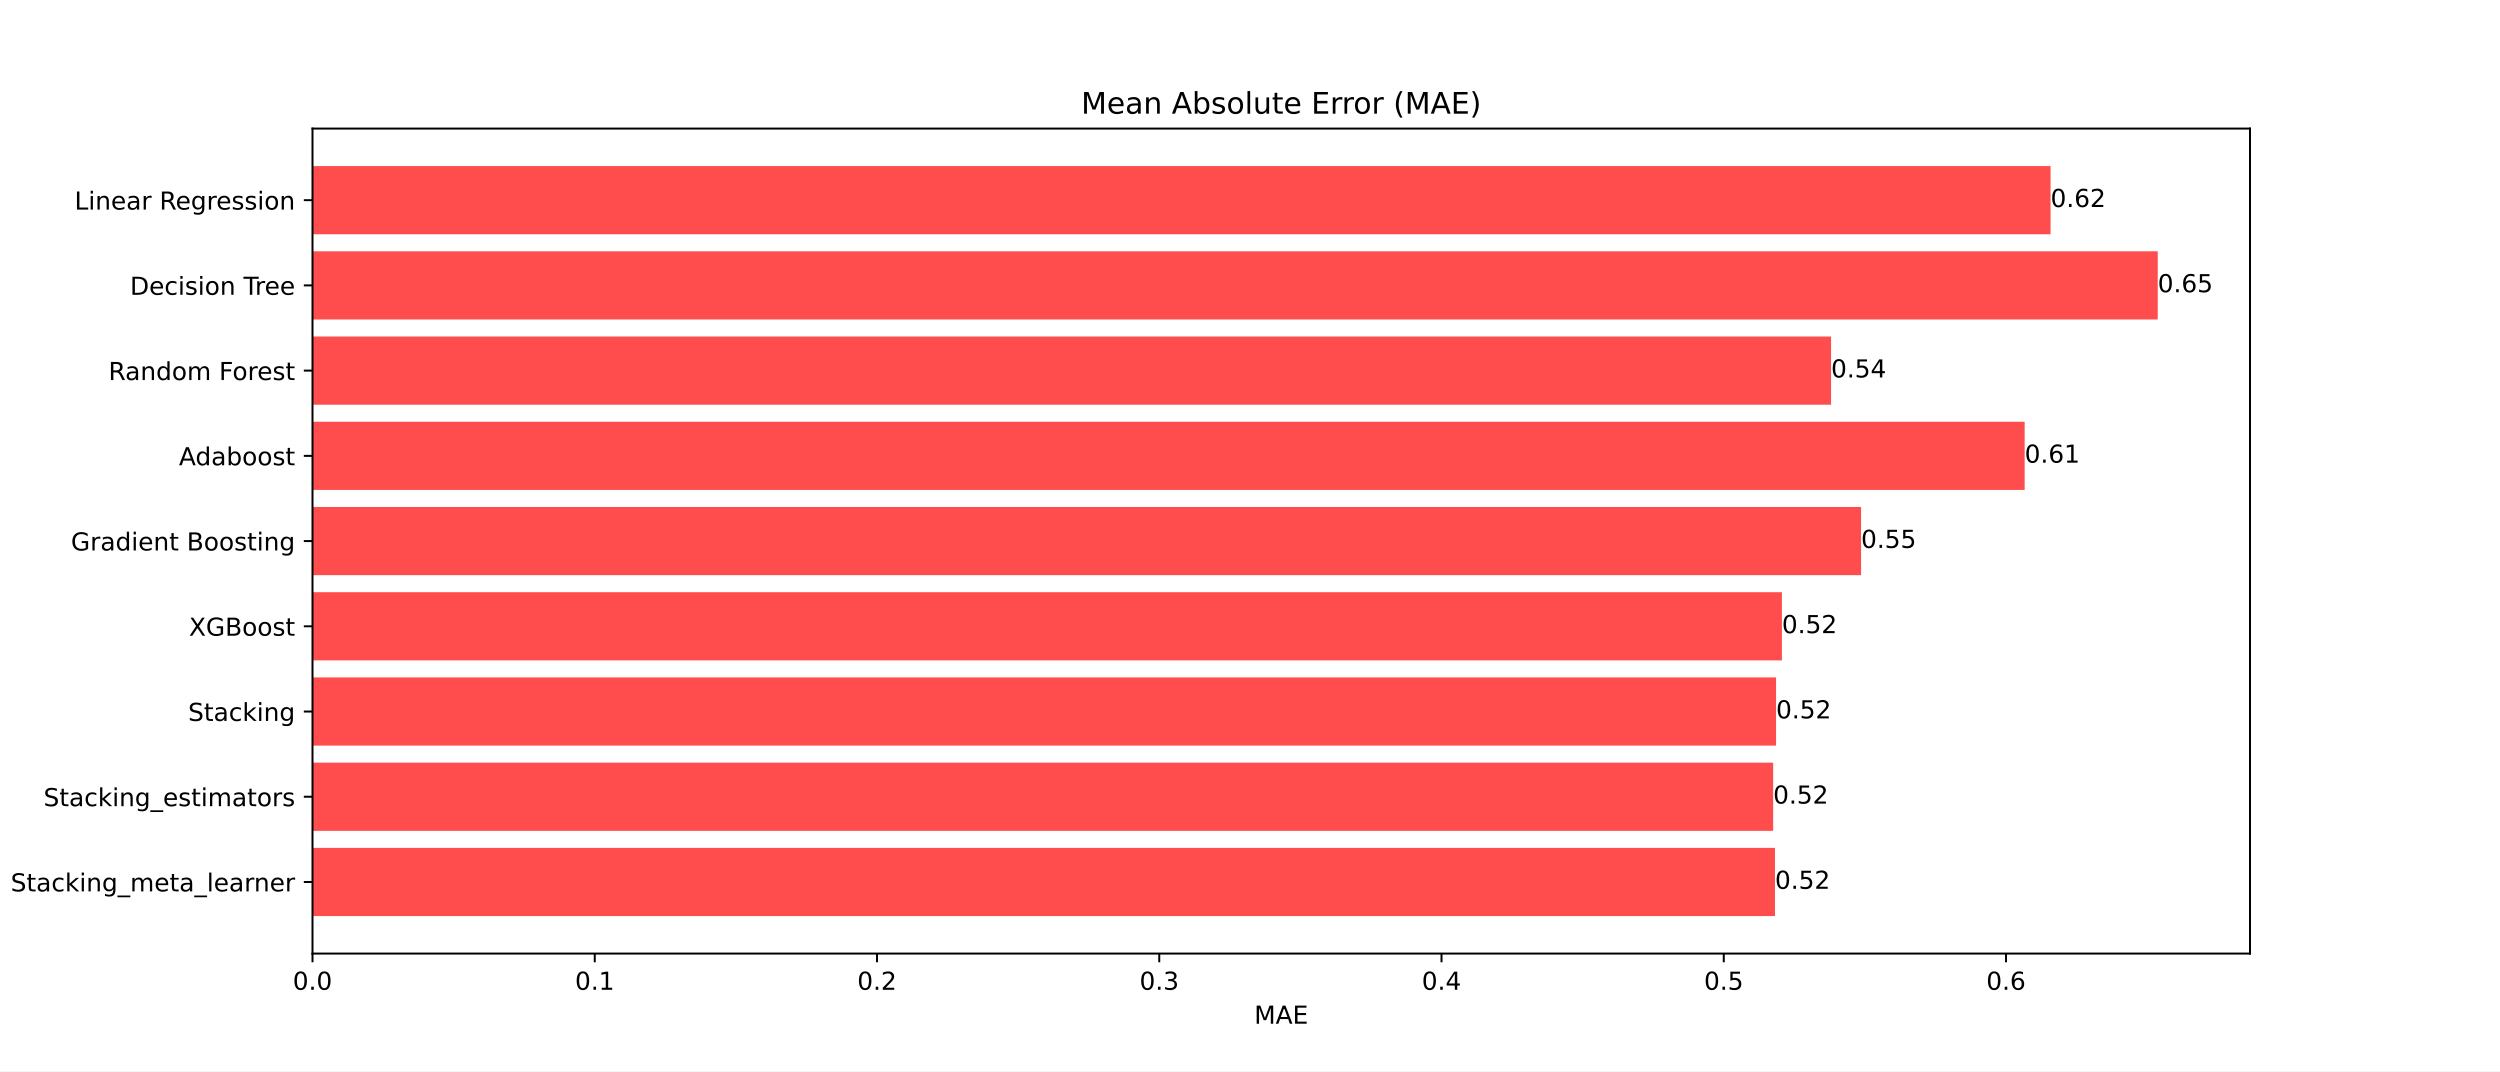
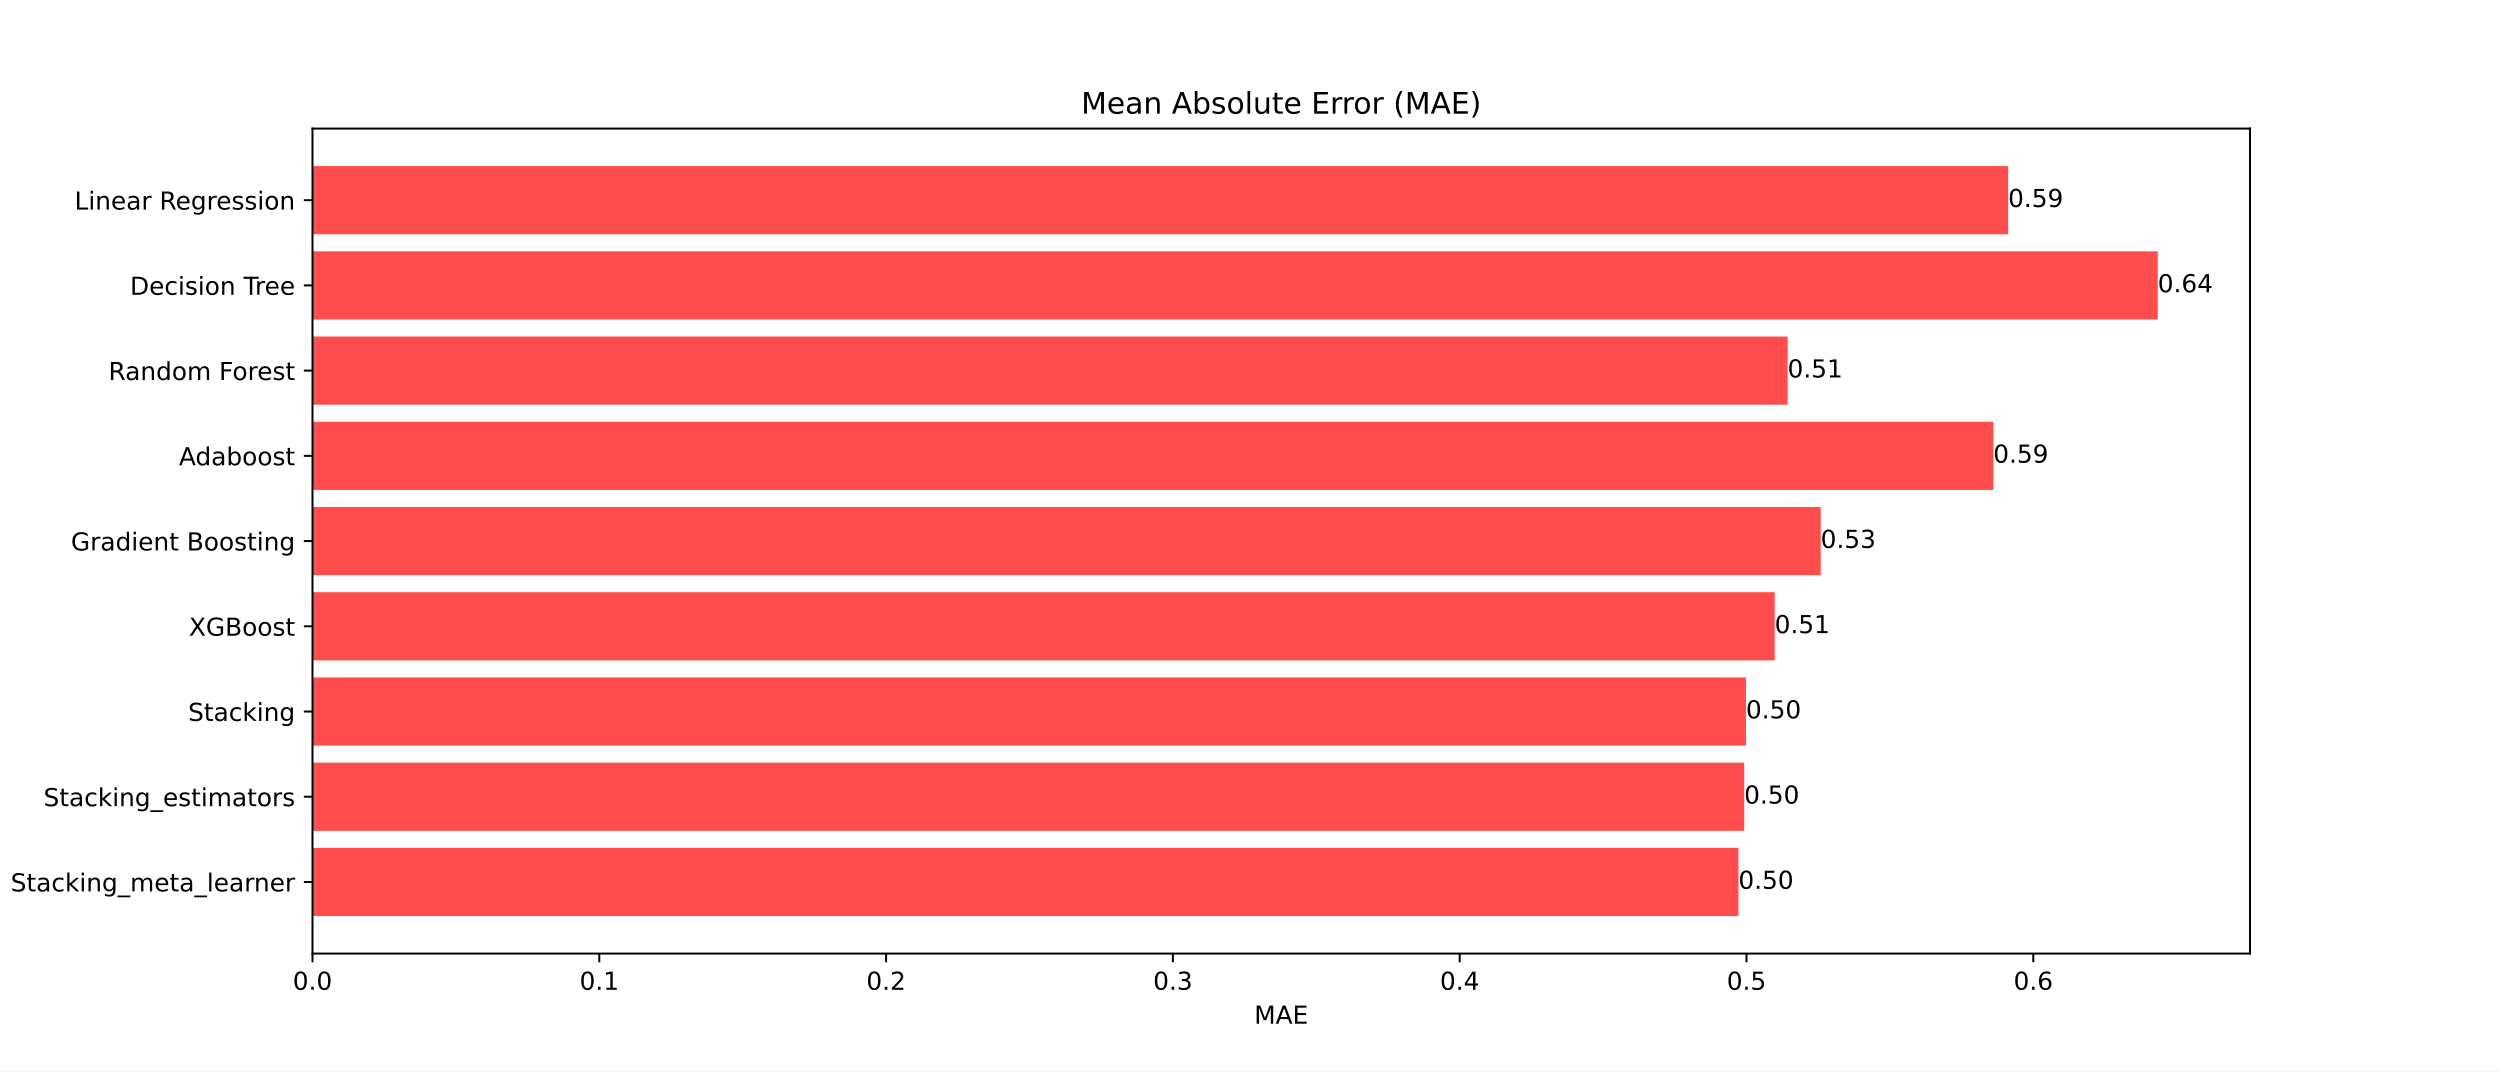
<svg xmlns="http://www.w3.org/2000/svg" xmlns:xlink="http://www.w3.org/1999/xlink" width="1008pt" height="432pt" viewBox="0 0 1008 432" version="1.1">
  <defs>
    <style type="text/css">*{stroke-linejoin: round; stroke-linecap: butt}</style>
  </defs>
  <g id="figure_1">
    <g id="patch_1">
      <path d="M 0 432  L 1008 432  L 1008 0  L 0 0  z " style="fill: #ffffff" />
    </g>
    <g id="axes_1">
      <g id="patch_2">
        <path d="M 126 384.48  L 907.2 384.48  L 907.2 51.84  L 126 51.84  z " style="fill: #ffffff" />
      </g>
      <g id="patch_3">
-         <path d="M 126 369.36  L 715.673 369.36  L 715.673 341.869  L 126 341.869  z " clip-path="url(#p62e2cef679)" style="fill: #ff0000; opacity: 0.7" />
+         <path d="M 126 369.36  L 700.923 369.36  L 700.923 341.869  L 126 341.869  z " clip-path="url(#pfe872d6155)" style="fill: #ff0000; opacity: 0.7" />
      </g>
      <g id="patch_4">
-         <path d="M 126 334.996  L 714.939 334.996  L 714.939 307.505  L 126 307.505  z " clip-path="url(#p62e2cef679)" style="fill: #ff0000; opacity: 0.7" />
+         <path d="M 126 334.996  L 703.238 334.996  L 703.238 307.505  L 126 307.505  z " clip-path="url(#pfe872d6155)" style="fill: #ff0000; opacity: 0.7" />
      </g>
      <g id="patch_5">
-         <path d="M 126 300.633  L 716.106 300.633  L 716.106 273.142  L 126 273.142  z " clip-path="url(#p62e2cef679)" style="fill: #ff0000; opacity: 0.7" />
+         <path d="M 126 300.633  L 703.962 300.633  L 703.962 273.142  L 126 273.142  z " clip-path="url(#pfe872d6155)" style="fill: #ff0000; opacity: 0.7" />
      </g>
      <g id="patch_6">
-         <path d="M 126 266.269  L 718.466 266.269  L 718.466 238.778  L 126 238.778  z " clip-path="url(#p62e2cef679)" style="fill: #ff0000; opacity: 0.7" />
+         <path d="M 126 266.269  L 715.544 266.269  L 715.544 238.778  L 126 238.778  z " clip-path="url(#pfe872d6155)" style="fill: #ff0000; opacity: 0.7" />
      </g>
      <g id="patch_7">
-         <path d="M 126 231.905  L 750.383 231.905  L 750.383 204.415  L 126 204.415  z " clip-path="url(#p62e2cef679)" style="fill: #ff0000; opacity: 0.7" />
+         <path d="M 126 231.905  L 734.083 231.905  L 734.083 204.415  L 126 204.415  z " clip-path="url(#pfe872d6155)" style="fill: #ff0000; opacity: 0.7" />
      </g>
      <g id="patch_8">
-         <path d="M 126 197.542  L 816.345 197.542  L 816.345 170.051  L 126 170.051  z " clip-path="url(#p62e2cef679)" style="fill: #ff0000; opacity: 0.7" />
+         <path d="M 126 197.542  L 803.675 197.542  L 803.675 170.051  L 126 170.051  z " clip-path="url(#pfe872d6155)" style="fill: #ff0000; opacity: 0.7" />
      </g>
      <g id="patch_9">
-         <path d="M 126 163.178  L 738.285 163.178  L 738.285 135.687  L 126 135.687  z " clip-path="url(#p62e2cef679)" style="fill: #ff0000; opacity: 0.7" />
+         <path d="M 126 163.178  L 720.739 163.178  L 720.739 135.687  L 126 135.687  z " clip-path="url(#pfe872d6155)" style="fill: #ff0000; opacity: 0.7" />
      </g>
      <g id="patch_10">
-         <path d="M 126 128.815  L 870 128.815  L 870 101.324  L 126 101.324  z " clip-path="url(#p62e2cef679)" style="fill: #ff0000; opacity: 0.7" />
+         <path d="M 126 128.815  L 870 128.815  L 870 101.324  L 126 101.324  z " clip-path="url(#pfe872d6155)" style="fill: #ff0000; opacity: 0.7" />
      </g>
      <g id="patch_11">
-         <path d="M 126 94.451  L 826.785 94.451  L 826.785 66.96  L 126 66.96  z " clip-path="url(#p62e2cef679)" style="fill: #ff0000; opacity: 0.7" />
+         <path d="M 126 94.451  L 809.662 94.451  L 809.662 66.96  L 126 66.96  z " clip-path="url(#pfe872d6155)" style="fill: #ff0000; opacity: 0.7" />
      </g>
      <g id="matplotlib.axis_1">
        <g id="xtick_1">
          <g id="line2d_1">
            <defs>
-               <path id="me55352d9a1" d="M 0 0  L 0 3.5  " style="stroke: #000000; stroke-width: 0.8" />
+               <path id="m6718da4aee" d="M 0 0  L 0 3.5  " style="stroke: #000000; stroke-width: 0.8" />
            </defs>
            <g>
-               <use xlink:href="#me55352d9a1" x="126" y="384.48" style="stroke: #000000; stroke-width: 0.8" />
+               <use xlink:href="#m6718da4aee" x="126" y="384.48" style="stroke: #000000; stroke-width: 0.8" />
            </g>
          </g>
          <g id="text_1">
            <g transform="translate(118.0484 399.0784)scale(0.1 -0.1)">
              <defs>
                <path id="DejaVuSans-30" d="M 2034 4250  Q 1547 4250 1301 3770  Q 1056 3291 1056 2328  Q 1056 1369 1301 889  Q 1547 409 2034 409  Q 2525 409 2770 889  Q 3016 1369 3016 2328  Q 3016 3291 2770 3770  Q 2525 4250 2034 4250  z M 2034 4750  Q 2819 4750 3233 4129  Q 3647 3509 3647 2328  Q 3647 1150 3233 529  Q 2819 -91 2034 -91  Q 1250 -91 836 529  Q 422 1150 422 2328  Q 422 3509 836 4129  Q 1250 4750 2034 4750  z " transform="scale(0.015625)" />
                <path id="DejaVuSans-2e" d="M 684 794  L 1344 794  L 1344 0  L 684 0  L 684 794  z " transform="scale(0.015625)" />
              </defs>
              <use xlink:href="#DejaVuSans-30" />
              <use xlink:href="#DejaVuSans-2e" x="63.623" />
              <use xlink:href="#DejaVuSans-30" x="95.41" />
            </g>
          </g>
        </g>
        <g id="xtick_2">
          <g id="line2d_2">
            <g>
-               <use xlink:href="#me55352d9a1" x="239.804" y="384.48" style="stroke: #000000; stroke-width: 0.8" />
+               <use xlink:href="#m6718da4aee" x="241.637" y="384.48" style="stroke: #000000; stroke-width: 0.8" />
            </g>
          </g>
          <g id="text_2">
-             <g transform="translate(231.8526 399.0784)scale(0.1 -0.1)">
+             <g transform="translate(233.6857 399.0784)scale(0.1 -0.1)">
              <defs>
                <path id="DejaVuSans-31" d="M 794 531  L 1825 531  L 1825 4091  L 703 3866  L 703 4441  L 1819 4666  L 2450 4666  L 2450 531  L 3481 531  L 3481 0  L 794 0  L 794 531  z " transform="scale(0.015625)" />
              </defs>
              <use xlink:href="#DejaVuSans-30" />
              <use xlink:href="#DejaVuSans-2e" x="63.623" />
              <use xlink:href="#DejaVuSans-31" x="95.41" />
            </g>
          </g>
        </g>
        <g id="xtick_3">
          <g id="line2d_3">
            <g>
-               <use xlink:href="#me55352d9a1" x="353.608" y="384.48" style="stroke: #000000; stroke-width: 0.8" />
+               <use xlink:href="#m6718da4aee" x="357.275" y="384.48" style="stroke: #000000; stroke-width: 0.8" />
            </g>
          </g>
          <g id="text_3">
-             <g transform="translate(345.6567 399.0784)scale(0.1 -0.1)">
+             <g transform="translate(349.3229 399.0784)scale(0.1 -0.1)">
              <defs>
                <path id="DejaVuSans-32" d="M 1228 531  L 3431 531  L 3431 0  L 469 0  L 469 531  Q 828 903 1448 1529  Q 2069 2156 2228 2338  Q 2531 2678 2651 2914  Q 2772 3150 2772 3378  Q 2772 3750 2511 3984  Q 2250 4219 1831 4219  Q 1534 4219 1204 4116  Q 875 4013 500 3803  L 500 4441  Q 881 4594 1212 4672  Q 1544 4750 1819 4750  Q 2544 4750 2975 4387  Q 3406 4025 3406 3419  Q 3406 3131 3298 2873  Q 3191 2616 2906 2266  Q 2828 2175 2409 1742  Q 1991 1309 1228 531  z " transform="scale(0.015625)" />
              </defs>
              <use xlink:href="#DejaVuSans-30" />
              <use xlink:href="#DejaVuSans-2e" x="63.623" />
              <use xlink:href="#DejaVuSans-32" x="95.41" />
            </g>
          </g>
        </g>
        <g id="xtick_4">
          <g id="line2d_4">
            <g>
-               <use xlink:href="#me55352d9a1" x="467.412" y="384.48" style="stroke: #000000; stroke-width: 0.8" />
+               <use xlink:href="#m6718da4aee" x="472.912" y="384.48" style="stroke: #000000; stroke-width: 0.8" />
            </g>
          </g>
          <g id="text_4">
-             <g transform="translate(459.4608 399.0784)scale(0.1 -0.1)">
+             <g transform="translate(464.9602 399.0784)scale(0.1 -0.1)">
              <defs>
                <path id="DejaVuSans-33" d="M 2597 2516  Q 3050 2419 3304 2112  Q 3559 1806 3559 1356  Q 3559 666 3084 287  Q 2609 -91 1734 -91  Q 1441 -91 1130 -33  Q 819 25 488 141  L 488 750  Q 750 597 1062 519  Q 1375 441 1716 441  Q 2309 441 2620 675  Q 2931 909 2931 1356  Q 2931 1769 2642 2001  Q 2353 2234 1838 2234  L 1294 2234  L 1294 2753  L 1863 2753  Q 2328 2753 2575 2939  Q 2822 3125 2822 3475  Q 2822 3834 2567 4026  Q 2313 4219 1838 4219  Q 1578 4219 1281 4162  Q 984 4106 628 3988  L 628 4550  Q 988 4650 1302 4700  Q 1616 4750 1894 4750  Q 2613 4750 3031 4423  Q 3450 4097 3450 3541  Q 3450 3153 3228 2886  Q 3006 2619 2597 2516  z " transform="scale(0.015625)" />
              </defs>
              <use xlink:href="#DejaVuSans-30" />
              <use xlink:href="#DejaVuSans-2e" x="63.623" />
              <use xlink:href="#DejaVuSans-33" x="95.41" />
            </g>
          </g>
        </g>
        <g id="xtick_5">
          <g id="line2d_5">
            <g>
-               <use xlink:href="#me55352d9a1" x="581.217" y="384.48" style="stroke: #000000; stroke-width: 0.8" />
+               <use xlink:href="#m6718da4aee" x="588.549" y="384.48" style="stroke: #000000; stroke-width: 0.8" />
            </g>
          </g>
          <g id="text_5">
-             <g transform="translate(573.265 399.0784)scale(0.1 -0.1)">
+             <g transform="translate(580.5974 399.0784)scale(0.1 -0.1)">
              <defs>
                <path id="DejaVuSans-34" d="M 2419 4116  L 825 1625  L 2419 1625  L 2419 4116  z M 2253 4666  L 3047 4666  L 3047 1625  L 3713 1625  L 3713 1100  L 3047 1100  L 3047 0  L 2419 0  L 2419 1100  L 313 1100  L 313 1709  L 2253 4666  z " transform="scale(0.015625)" />
              </defs>
              <use xlink:href="#DejaVuSans-30" />
              <use xlink:href="#DejaVuSans-2e" x="63.623" />
              <use xlink:href="#DejaVuSans-34" x="95.41" />
            </g>
          </g>
        </g>
        <g id="xtick_6">
          <g id="line2d_6">
            <g>
-               <use xlink:href="#me55352d9a1" x="695.021" y="384.48" style="stroke: #000000; stroke-width: 0.8" />
+               <use xlink:href="#m6718da4aee" x="704.186" y="384.48" style="stroke: #000000; stroke-width: 0.8" />
            </g>
          </g>
          <g id="text_6">
-             <g transform="translate(687.0691 399.0784)scale(0.1 -0.1)">
+             <g transform="translate(696.2347 399.0784)scale(0.1 -0.1)">
              <defs>
                <path id="DejaVuSans-35" d="M 691 4666  L 3169 4666  L 3169 4134  L 1269 4134  L 1269 2991  Q 1406 3038 1543 3061  Q 1681 3084 1819 3084  Q 2600 3084 3056 2656  Q 3513 2228 3513 1497  Q 3513 744 3044 326  Q 2575 -91 1722 -91  Q 1428 -91 1123 -41  Q 819 9 494 109  L 494 744  Q 775 591 1075 516  Q 1375 441 1709 441  Q 2250 441 2565 725  Q 2881 1009 2881 1497  Q 2881 1984 2565 2268  Q 2250 2553 1709 2553  Q 1456 2553 1204 2497  Q 953 2441 691 2322  L 691 4666  z " transform="scale(0.015625)" />
              </defs>
              <use xlink:href="#DejaVuSans-30" />
              <use xlink:href="#DejaVuSans-2e" x="63.623" />
              <use xlink:href="#DejaVuSans-35" x="95.41" />
            </g>
          </g>
        </g>
        <g id="xtick_7">
          <g id="line2d_7">
            <g>
-               <use xlink:href="#me55352d9a1" x="808.825" y="384.48" style="stroke: #000000; stroke-width: 0.8" />
+               <use xlink:href="#m6718da4aee" x="819.824" y="384.48" style="stroke: #000000; stroke-width: 0.8" />
            </g>
          </g>
          <g id="text_7">
-             <g transform="translate(800.8732 399.0784)scale(0.1 -0.1)">
+             <g transform="translate(811.872 399.0784)scale(0.1 -0.1)">
              <defs>
                <path id="DejaVuSans-36" d="M 2113 2584  Q 1688 2584 1439 2293  Q 1191 2003 1191 1497  Q 1191 994 1439 701  Q 1688 409 2113 409  Q 2538 409 2786 701  Q 3034 994 3034 1497  Q 3034 2003 2786 2293  Q 2538 2584 2113 2584  z M 3366 4563  L 3366 3988  Q 3128 4100 2886 4159  Q 2644 4219 2406 4219  Q 1781 4219 1451 3797  Q 1122 3375 1075 2522  Q 1259 2794 1537 2939  Q 1816 3084 2150 3084  Q 2853 3084 3261 2657  Q 3669 2231 3669 1497  Q 3669 778 3244 343  Q 2819 -91 2113 -91  Q 1303 -91 875 529  Q 447 1150 447 2328  Q 447 3434 972 4092  Q 1497 4750 2381 4750  Q 2619 4750 2861 4703  Q 3103 4656 3366 4563  z " transform="scale(0.015625)" />
              </defs>
              <use xlink:href="#DejaVuSans-30" />
              <use xlink:href="#DejaVuSans-2e" x="63.623" />
              <use xlink:href="#DejaVuSans-36" x="95.41" />
            </g>
          </g>
        </g>
        <g id="text_8">
          <g transform="translate(505.7063 412.7566)scale(0.1 -0.1)">
            <defs>
              <path id="DejaVuSans-4d" d="M 628 4666  L 1569 4666  L 2759 1491  L 3956 4666  L 4897 4666  L 4897 0  L 4281 0  L 4281 4097  L 3078 897  L 2444 897  L 1241 4097  L 1241 0  L 628 0  L 628 4666  z " transform="scale(0.015625)" />
              <path id="DejaVuSans-41" d="M 2188 4044  L 1331 1722  L 3047 1722  L 2188 4044  z M 1831 4666  L 2547 4666  L 4325 0  L 3669 0  L 3244 1197  L 1141 1197  L 716 0  L 50 0  L 1831 4666  z " transform="scale(0.015625)" />
              <path id="DejaVuSans-45" d="M 628 4666  L 3578 4666  L 3578 4134  L 1259 4134  L 1259 2753  L 3481 2753  L 3481 2222  L 1259 2222  L 1259 531  L 3634 531  L 3634 0  L 628 0  L 628 4666  z " transform="scale(0.015625)" />
            </defs>
            <use xlink:href="#DejaVuSans-4d" />
            <use xlink:href="#DejaVuSans-41" x="86.279" />
            <use xlink:href="#DejaVuSans-45" x="154.688" />
          </g>
        </g>
      </g>
      <g id="matplotlib.axis_2">
        <g id="ytick_1">
          <g id="line2d_8">
            <defs>
-               <path id="m51b708f016" d="M 0 0  L -3.5 0  " style="stroke: #000000; stroke-width: 0.8" />
+               <path id="m3e1d357973" d="M 0 0  L -3.5 0  " style="stroke: #000000; stroke-width: 0.8" />
            </defs>
            <g>
-               <use xlink:href="#m51b708f016" x="126" y="355.615" style="stroke: #000000; stroke-width: 0.8" />
+               <use xlink:href="#m3e1d357973" x="126" y="355.615" style="stroke: #000000; stroke-width: 0.8" />
            </g>
          </g>
          <g id="text_9">
            <g transform="translate(4.310937 359.4138)scale(0.1 -0.1)">
              <defs>
                <path id="DejaVuSans-53" d="M 3425 4513  L 3425 3897  Q 3066 4069 2747 4153  Q 2428 4238 2131 4238  Q 1616 4238 1336 4038  Q 1056 3838 1056 3469  Q 1056 3159 1242 3001  Q 1428 2844 1947 2747  L 2328 2669  Q 3034 2534 3370 2195  Q 3706 1856 3706 1288  Q 3706 609 3251 259  Q 2797 -91 1919 -91  Q 1588 -91 1214 -16  Q 841 59 441 206  L 441 856  Q 825 641 1194 531  Q 1563 422 1919 422  Q 2459 422 2753 634  Q 3047 847 3047 1241  Q 3047 1584 2836 1778  Q 2625 1972 2144 2069  L 1759 2144  Q 1053 2284 737 2584  Q 422 2884 422 3419  Q 422 4038 858 4394  Q 1294 4750 2059 4750  Q 2388 4750 2728 4690  Q 3069 4631 3425 4513  z " transform="scale(0.015625)" />
                <path id="DejaVuSans-74" d="M 1172 4494  L 1172 3500  L 2356 3500  L 2356 3053  L 1172 3053  L 1172 1153  Q 1172 725 1289 603  Q 1406 481 1766 481  L 2356 481  L 2356 0  L 1766 0  Q 1100 0 847 248  Q 594 497 594 1153  L 594 3053  L 172 3053  L 172 3500  L 594 3500  L 594 4494  L 1172 4494  z " transform="scale(0.015625)" />
                <path id="DejaVuSans-61" d="M 2194 1759  Q 1497 1759 1228 1600  Q 959 1441 959 1056  Q 959 750 1161 570  Q 1363 391 1709 391  Q 2188 391 2477 730  Q 2766 1069 2766 1631  L 2766 1759  L 2194 1759  z M 3341 1997  L 3341 0  L 2766 0  L 2766 531  Q 2569 213 2275 61  Q 1981 -91 1556 -91  Q 1019 -91 701 211  Q 384 513 384 1019  Q 384 1609 779 1909  Q 1175 2209 1959 2209  L 2766 2209  L 2766 2266  Q 2766 2663 2505 2880  Q 2244 3097 1772 3097  Q 1472 3097 1187 3025  Q 903 2953 641 2809  L 641 3341  Q 956 3463 1253 3523  Q 1550 3584 1831 3584  Q 2591 3584 2966 3190  Q 3341 2797 3341 1997  z " transform="scale(0.015625)" />
                <path id="DejaVuSans-63" d="M 3122 3366  L 3122 2828  Q 2878 2963 2633 3030  Q 2388 3097 2138 3097  Q 1578 3097 1268 2742  Q 959 2388 959 1747  Q 959 1106 1268 751  Q 1578 397 2138 397  Q 2388 397 2633 464  Q 2878 531 3122 666  L 3122 134  Q 2881 22 2623 -34  Q 2366 -91 2075 -91  Q 1284 -91 818 406  Q 353 903 353 1747  Q 353 2603 823 3093  Q 1294 3584 2113 3584  Q 2378 3584 2631 3529  Q 2884 3475 3122 3366  z " transform="scale(0.015625)" />
                <path id="DejaVuSans-6b" d="M 581 4863  L 1159 4863  L 1159 1991  L 2875 3500  L 3609 3500  L 1753 1863  L 3688 0  L 2938 0  L 1159 1709  L 1159 0  L 581 0  L 581 4863  z " transform="scale(0.015625)" />
                <path id="DejaVuSans-69" d="M 603 3500  L 1178 3500  L 1178 0  L 603 0  L 603 3500  z M 603 4863  L 1178 4863  L 1178 4134  L 603 4134  L 603 4863  z " transform="scale(0.015625)" />
                <path id="DejaVuSans-6e" d="M 3513 2113  L 3513 0  L 2938 0  L 2938 2094  Q 2938 2591 2744 2837  Q 2550 3084 2163 3084  Q 1697 3084 1428 2787  Q 1159 2491 1159 1978  L 1159 0  L 581 0  L 581 3500  L 1159 3500  L 1159 2956  Q 1366 3272 1645 3428  Q 1925 3584 2291 3584  Q 2894 3584 3203 3211  Q 3513 2838 3513 2113  z " transform="scale(0.015625)" />
                <path id="DejaVuSans-67" d="M 2906 1791  Q 2906 2416 2648 2759  Q 2391 3103 1925 3103  Q 1463 3103 1205 2759  Q 947 2416 947 1791  Q 947 1169 1205 825  Q 1463 481 1925 481  Q 2391 481 2648 825  Q 2906 1169 2906 1791  z M 3481 434  Q 3481 -459 3084 -895  Q 2688 -1331 1869 -1331  Q 1566 -1331 1297 -1286  Q 1028 -1241 775 -1147  L 775 -588  Q 1028 -725 1275 -790  Q 1522 -856 1778 -856  Q 2344 -856 2625 -561  Q 2906 -266 2906 331  L 2906 616  Q 2728 306 2450 153  Q 2172 0 1784 0  Q 1141 0 747 490  Q 353 981 353 1791  Q 353 2603 747 3093  Q 1141 3584 1784 3584  Q 2172 3584 2450 3431  Q 2728 3278 2906 2969  L 2906 3500  L 3481 3500  L 3481 434  z " transform="scale(0.015625)" />
                <path id="DejaVuSans-5f" d="M 3263 -1063  L 3263 -1509  L -63 -1509  L -63 -1063  L 3263 -1063  z " transform="scale(0.015625)" />
                <path id="DejaVuSans-6d" d="M 3328 2828  Q 3544 3216 3844 3400  Q 4144 3584 4550 3584  Q 5097 3584 5394 3201  Q 5691 2819 5691 2113  L 5691 0  L 5113 0  L 5113 2094  Q 5113 2597 4934 2840  Q 4756 3084 4391 3084  Q 3944 3084 3684 2787  Q 3425 2491 3425 1978  L 3425 0  L 2847 0  L 2847 2094  Q 2847 2600 2669 2842  Q 2491 3084 2119 3084  Q 1678 3084 1418 2786  Q 1159 2488 1159 1978  L 1159 0  L 581 0  L 581 3500  L 1159 3500  L 1159 2956  Q 1356 3278 1631 3431  Q 1906 3584 2284 3584  Q 2666 3584 2933 3390  Q 3200 3197 3328 2828  z " transform="scale(0.015625)" />
                <path id="DejaVuSans-65" d="M 3597 1894  L 3597 1613  L 953 1613  Q 991 1019 1311 708  Q 1631 397 2203 397  Q 2534 397 2845 478  Q 3156 559 3463 722  L 3463 178  Q 3153 47 2828 -22  Q 2503 -91 2169 -91  Q 1331 -91 842 396  Q 353 884 353 1716  Q 353 2575 817 3079  Q 1281 3584 2069 3584  Q 2775 3584 3186 3129  Q 3597 2675 3597 1894  z M 3022 2063  Q 3016 2534 2758 2815  Q 2500 3097 2075 3097  Q 1594 3097 1305 2825  Q 1016 2553 972 2059  L 3022 2063  z " transform="scale(0.015625)" />
                <path id="DejaVuSans-6c" d="M 603 4863  L 1178 4863  L 1178 0  L 603 0  L 603 4863  z " transform="scale(0.015625)" />
                <path id="DejaVuSans-72" d="M 2631 2963  Q 2534 3019 2420 3045  Q 2306 3072 2169 3072  Q 1681 3072 1420 2755  Q 1159 2438 1159 1844  L 1159 0  L 581 0  L 581 3500  L 1159 3500  L 1159 2956  Q 1341 3275 1631 3429  Q 1922 3584 2338 3584  Q 2397 3584 2469 3576  Q 2541 3569 2628 3553  L 2631 2963  z " transform="scale(0.015625)" />
              </defs>
              <use xlink:href="#DejaVuSans-53" />
              <use xlink:href="#DejaVuSans-74" x="63.477" />
              <use xlink:href="#DejaVuSans-61" x="102.686" />
              <use xlink:href="#DejaVuSans-63" x="163.965" />
              <use xlink:href="#DejaVuSans-6b" x="218.945" />
              <use xlink:href="#DejaVuSans-69" x="276.855" />
              <use xlink:href="#DejaVuSans-6e" x="304.639" />
              <use xlink:href="#DejaVuSans-67" x="368.018" />
              <use xlink:href="#DejaVuSans-5f" x="431.494" />
              <use xlink:href="#DejaVuSans-6d" x="481.494" />
              <use xlink:href="#DejaVuSans-65" x="578.906" />
              <use xlink:href="#DejaVuSans-74" x="640.43" />
              <use xlink:href="#DejaVuSans-61" x="679.639" />
              <use xlink:href="#DejaVuSans-5f" x="740.918" />
              <use xlink:href="#DejaVuSans-6c" x="790.918" />
              <use xlink:href="#DejaVuSans-65" x="818.701" />
              <use xlink:href="#DejaVuSans-61" x="880.225" />
              <use xlink:href="#DejaVuSans-72" x="941.504" />
              <use xlink:href="#DejaVuSans-6e" x="980.867" />
              <use xlink:href="#DejaVuSans-65" x="1044.246" />
              <use xlink:href="#DejaVuSans-72" x="1105.77" />
            </g>
          </g>
        </g>
        <g id="ytick_2">
          <g id="line2d_9">
            <g>
-               <use xlink:href="#m51b708f016" x="126" y="321.251" style="stroke: #000000; stroke-width: 0.8" />
+               <use xlink:href="#m3e1d357973" x="126" y="321.251" style="stroke: #000000; stroke-width: 0.8" />
            </g>
          </g>
          <g id="text_10">
            <g transform="translate(17.56094 325.0501)scale(0.1 -0.1)">
              <defs>
                <path id="DejaVuSans-73" d="M 2834 3397  L 2834 2853  Q 2591 2978 2328 3040  Q 2066 3103 1784 3103  Q 1356 3103 1142 2972  Q 928 2841 928 2578  Q 928 2378 1081 2264  Q 1234 2150 1697 2047  L 1894 2003  Q 2506 1872 2764 1633  Q 3022 1394 3022 966  Q 3022 478 2636 193  Q 2250 -91 1575 -91  Q 1294 -91 989 -36  Q 684 19 347 128  L 347 722  Q 666 556 975 473  Q 1284 391 1588 391  Q 1994 391 2212 530  Q 2431 669 2431 922  Q 2431 1156 2273 1281  Q 2116 1406 1581 1522  L 1381 1569  Q 847 1681 609 1914  Q 372 2147 372 2553  Q 372 3047 722 3315  Q 1072 3584 1716 3584  Q 2034 3584 2315 3537  Q 2597 3491 2834 3397  z " transform="scale(0.015625)" />
                <path id="DejaVuSans-6f" d="M 1959 3097  Q 1497 3097 1228 2736  Q 959 2375 959 1747  Q 959 1119 1226 758  Q 1494 397 1959 397  Q 2419 397 2687 759  Q 2956 1122 2956 1747  Q 2956 2369 2687 2733  Q 2419 3097 1959 3097  z M 1959 3584  Q 2709 3584 3137 3096  Q 3566 2609 3566 1747  Q 3566 888 3137 398  Q 2709 -91 1959 -91  Q 1206 -91 779 398  Q 353 888 353 1747  Q 353 2609 779 3096  Q 1206 3584 1959 3584  z " transform="scale(0.015625)" />
              </defs>
              <use xlink:href="#DejaVuSans-53" />
              <use xlink:href="#DejaVuSans-74" x="63.477" />
              <use xlink:href="#DejaVuSans-61" x="102.686" />
              <use xlink:href="#DejaVuSans-63" x="163.965" />
              <use xlink:href="#DejaVuSans-6b" x="218.945" />
              <use xlink:href="#DejaVuSans-69" x="276.855" />
              <use xlink:href="#DejaVuSans-6e" x="304.639" />
              <use xlink:href="#DejaVuSans-67" x="368.018" />
              <use xlink:href="#DejaVuSans-5f" x="431.494" />
              <use xlink:href="#DejaVuSans-65" x="481.494" />
              <use xlink:href="#DejaVuSans-73" x="543.018" />
              <use xlink:href="#DejaVuSans-74" x="595.117" />
              <use xlink:href="#DejaVuSans-69" x="634.326" />
              <use xlink:href="#DejaVuSans-6d" x="662.109" />
              <use xlink:href="#DejaVuSans-61" x="759.521" />
              <use xlink:href="#DejaVuSans-74" x="820.801" />
              <use xlink:href="#DejaVuSans-6f" x="860.01" />
              <use xlink:href="#DejaVuSans-72" x="921.191" />
              <use xlink:href="#DejaVuSans-73" x="962.305" />
            </g>
          </g>
        </g>
        <g id="ytick_3">
          <g id="line2d_10">
            <g>
-               <use xlink:href="#m51b708f016" x="126" y="286.887" style="stroke: #000000; stroke-width: 0.8" />
+               <use xlink:href="#m3e1d357973" x="126" y="286.887" style="stroke: #000000; stroke-width: 0.8" />
            </g>
          </g>
          <g id="text_11">
            <g transform="translate(75.85 290.6865)scale(0.1 -0.1)">
              <use xlink:href="#DejaVuSans-53" />
              <use xlink:href="#DejaVuSans-74" x="63.477" />
              <use xlink:href="#DejaVuSans-61" x="102.686" />
              <use xlink:href="#DejaVuSans-63" x="163.965" />
              <use xlink:href="#DejaVuSans-6b" x="218.945" />
              <use xlink:href="#DejaVuSans-69" x="276.855" />
              <use xlink:href="#DejaVuSans-6e" x="304.639" />
              <use xlink:href="#DejaVuSans-67" x="368.018" />
            </g>
          </g>
        </g>
        <g id="ytick_4">
          <g id="line2d_11">
            <g>
-               <use xlink:href="#m51b708f016" x="126" y="252.524" style="stroke: #000000; stroke-width: 0.8" />
+               <use xlink:href="#m3e1d357973" x="126" y="252.524" style="stroke: #000000; stroke-width: 0.8" />
            </g>
          </g>
          <g id="text_12">
            <g transform="translate(76.17344 256.3229)scale(0.1 -0.1)">
              <defs>
                <path id="DejaVuSans-58" d="M 403 4666  L 1081 4666  L 2241 2931  L 3406 4666  L 4084 4666  L 2584 2425  L 4184 0  L 3506 0  L 2194 1984  L 872 0  L 191 0  L 1856 2491  L 403 4666  z " transform="scale(0.015625)" />
                <path id="DejaVuSans-47" d="M 3809 666  L 3809 1919  L 2778 1919  L 2778 2438  L 4434 2438  L 4434 434  Q 4069 175 3628 42  Q 3188 -91 2688 -91  Q 1594 -91 976 548  Q 359 1188 359 2328  Q 359 3472 976 4111  Q 1594 4750 2688 4750  Q 3144 4750 3555 4637  Q 3966 4525 4313 4306  L 4313 3634  Q 3963 3931 3569 4081  Q 3175 4231 2741 4231  Q 1884 4231 1454 3753  Q 1025 3275 1025 2328  Q 1025 1384 1454 906  Q 1884 428 2741 428  Q 3075 428 3337 486  Q 3600 544 3809 666  z " transform="scale(0.015625)" />
                <path id="DejaVuSans-42" d="M 1259 2228  L 1259 519  L 2272 519  Q 2781 519 3026 730  Q 3272 941 3272 1375  Q 3272 1813 3026 2020  Q 2781 2228 2272 2228  L 1259 2228  z M 1259 4147  L 1259 2741  L 2194 2741  Q 2656 2741 2882 2914  Q 3109 3088 3109 3444  Q 3109 3797 2882 3972  Q 2656 4147 2194 4147  L 1259 4147  z M 628 4666  L 2241 4666  Q 2963 4666 3353 4366  Q 3744 4066 3744 3513  Q 3744 3084 3544 2831  Q 3344 2578 2956 2516  Q 3422 2416 3680 2098  Q 3938 1781 3938 1306  Q 3938 681 3513 340  Q 3088 0 2303 0  L 628 0  L 628 4666  z " transform="scale(0.015625)" />
              </defs>
              <use xlink:href="#DejaVuSans-58" />
              <use xlink:href="#DejaVuSans-47" x="68.506" />
              <use xlink:href="#DejaVuSans-42" x="145.996" />
              <use xlink:href="#DejaVuSans-6f" x="214.6" />
              <use xlink:href="#DejaVuSans-6f" x="275.781" />
              <use xlink:href="#DejaVuSans-73" x="336.963" />
              <use xlink:href="#DejaVuSans-74" x="389.062" />
            </g>
          </g>
        </g>
        <g id="ytick_5">
          <g id="line2d_12">
            <g>
-               <use xlink:href="#m51b708f016" x="126" y="218.16" style="stroke: #000000; stroke-width: 0.8" />
+               <use xlink:href="#m3e1d357973" x="126" y="218.16" style="stroke: #000000; stroke-width: 0.8" />
            </g>
          </g>
          <g id="text_13">
            <g transform="translate(28.60469 221.9592)scale(0.1 -0.1)">
              <defs>
                <path id="DejaVuSans-64" d="M 2906 2969  L 2906 4863  L 3481 4863  L 3481 0  L 2906 0  L 2906 525  Q 2725 213 2448 61  Q 2172 -91 1784 -91  Q 1150 -91 751 415  Q 353 922 353 1747  Q 353 2572 751 3078  Q 1150 3584 1784 3584  Q 2172 3584 2448 3432  Q 2725 3281 2906 2969  z M 947 1747  Q 947 1113 1208 752  Q 1469 391 1925 391  Q 2381 391 2643 752  Q 2906 1113 2906 1747  Q 2906 2381 2643 2742  Q 2381 3103 1925 3103  Q 1469 3103 1208 2742  Q 947 2381 947 1747  z " transform="scale(0.015625)" />
                <path id="DejaVuSans-20" transform="scale(0.015625)" />
              </defs>
              <use xlink:href="#DejaVuSans-47" />
              <use xlink:href="#DejaVuSans-72" x="77.49" />
              <use xlink:href="#DejaVuSans-61" x="118.604" />
              <use xlink:href="#DejaVuSans-64" x="179.883" />
              <use xlink:href="#DejaVuSans-69" x="243.359" />
              <use xlink:href="#DejaVuSans-65" x="271.143" />
              <use xlink:href="#DejaVuSans-6e" x="332.666" />
              <use xlink:href="#DejaVuSans-74" x="396.045" />
              <use xlink:href="#DejaVuSans-20" x="435.254" />
              <use xlink:href="#DejaVuSans-42" x="467.041" />
              <use xlink:href="#DejaVuSans-6f" x="535.645" />
              <use xlink:href="#DejaVuSans-6f" x="596.826" />
              <use xlink:href="#DejaVuSans-73" x="658.008" />
              <use xlink:href="#DejaVuSans-74" x="710.107" />
              <use xlink:href="#DejaVuSans-69" x="749.316" />
              <use xlink:href="#DejaVuSans-6e" x="777.1" />
              <use xlink:href="#DejaVuSans-67" x="840.479" />
            </g>
          </g>
        </g>
        <g id="ytick_6">
          <g id="line2d_13">
            <g>
-               <use xlink:href="#m51b708f016" x="126" y="183.796" style="stroke: #000000; stroke-width: 0.8" />
+               <use xlink:href="#m3e1d357973" x="126" y="183.796" style="stroke: #000000; stroke-width: 0.8" />
            </g>
          </g>
          <g id="text_14">
            <g transform="translate(72.14219 187.5956)scale(0.1 -0.1)">
              <defs>
                <path id="DejaVuSans-62" d="M 3116 1747  Q 3116 2381 2855 2742  Q 2594 3103 2138 3103  Q 1681 3103 1420 2742  Q 1159 2381 1159 1747  Q 1159 1113 1420 752  Q 1681 391 2138 391  Q 2594 391 2855 752  Q 3116 1113 3116 1747  z M 1159 2969  Q 1341 3281 1617 3432  Q 1894 3584 2278 3584  Q 2916 3584 3314 3078  Q 3713 2572 3713 1747  Q 3713 922 3314 415  Q 2916 -91 2278 -91  Q 1894 -91 1617 61  Q 1341 213 1159 525  L 1159 0  L 581 0  L 581 4863  L 1159 4863  L 1159 2969  z " transform="scale(0.015625)" />
              </defs>
              <use xlink:href="#DejaVuSans-41" />
              <use xlink:href="#DejaVuSans-64" x="66.658" />
              <use xlink:href="#DejaVuSans-61" x="130.135" />
              <use xlink:href="#DejaVuSans-62" x="191.414" />
              <use xlink:href="#DejaVuSans-6f" x="254.891" />
              <use xlink:href="#DejaVuSans-6f" x="316.072" />
              <use xlink:href="#DejaVuSans-73" x="377.254" />
              <use xlink:href="#DejaVuSans-74" x="429.354" />
            </g>
          </g>
        </g>
        <g id="ytick_7">
          <g id="line2d_14">
            <g>
-               <use xlink:href="#m51b708f016" x="126" y="149.433" style="stroke: #000000; stroke-width: 0.8" />
+               <use xlink:href="#m3e1d357973" x="126" y="149.433" style="stroke: #000000; stroke-width: 0.8" />
            </g>
          </g>
          <g id="text_15">
            <g transform="translate(43.74844 153.2319)scale(0.1 -0.1)">
              <defs>
                <path id="DejaVuSans-52" d="M 2841 2188  Q 3044 2119 3236 1894  Q 3428 1669 3622 1275  L 4263 0  L 3584 0  L 2988 1197  Q 2756 1666 2539 1819  Q 2322 1972 1947 1972  L 1259 1972  L 1259 0  L 628 0  L 628 4666  L 2053 4666  Q 2853 4666 3247 4331  Q 3641 3997 3641 3322  Q 3641 2881 3436 2590  Q 3231 2300 2841 2188  z M 1259 4147  L 1259 2491  L 2053 2491  Q 2509 2491 2742 2702  Q 2975 2913 2975 3322  Q 2975 3731 2742 3939  Q 2509 4147 2053 4147  L 1259 4147  z " transform="scale(0.015625)" />
                <path id="DejaVuSans-46" d="M 628 4666  L 3309 4666  L 3309 4134  L 1259 4134  L 1259 2759  L 3109 2759  L 3109 2228  L 1259 2228  L 1259 0  L 628 0  L 628 4666  z " transform="scale(0.015625)" />
              </defs>
              <use xlink:href="#DejaVuSans-52" />
              <use xlink:href="#DejaVuSans-61" x="67.232" />
              <use xlink:href="#DejaVuSans-6e" x="128.512" />
              <use xlink:href="#DejaVuSans-64" x="191.891" />
              <use xlink:href="#DejaVuSans-6f" x="255.367" />
              <use xlink:href="#DejaVuSans-6d" x="316.549" />
              <use xlink:href="#DejaVuSans-20" x="413.961" />
              <use xlink:href="#DejaVuSans-46" x="445.748" />
              <use xlink:href="#DejaVuSans-6f" x="499.643" />
              <use xlink:href="#DejaVuSans-72" x="560.824" />
              <use xlink:href="#DejaVuSans-65" x="599.688" />
              <use xlink:href="#DejaVuSans-73" x="661.211" />
              <use xlink:href="#DejaVuSans-74" x="713.311" />
            </g>
          </g>
        </g>
        <g id="ytick_8">
          <g id="line2d_15">
            <g>
-               <use xlink:href="#m51b708f016" x="126" y="115.069" style="stroke: #000000; stroke-width: 0.8" />
+               <use xlink:href="#m3e1d357973" x="126" y="115.069" style="stroke: #000000; stroke-width: 0.8" />
            </g>
          </g>
          <g id="text_16">
            <g transform="translate(52.42344 118.8683)scale(0.1 -0.1)">
              <defs>
                <path id="DejaVuSans-44" d="M 1259 4147  L 1259 519  L 2022 519  Q 2988 519 3436 956  Q 3884 1394 3884 2338  Q 3884 3275 3436 3711  Q 2988 4147 2022 4147  L 1259 4147  z M 628 4666  L 1925 4666  Q 3281 4666 3915 4102  Q 4550 3538 4550 2338  Q 4550 1131 3912 565  Q 3275 0 1925 0  L 628 0  L 628 4666  z " transform="scale(0.015625)" />
                <path id="DejaVuSans-54" d="M -19 4666  L 3928 4666  L 3928 4134  L 2272 4134  L 2272 0  L 1638 0  L 1638 4134  L -19 4134  L -19 4666  z " transform="scale(0.015625)" />
              </defs>
              <use xlink:href="#DejaVuSans-44" />
              <use xlink:href="#DejaVuSans-65" x="77.002" />
              <use xlink:href="#DejaVuSans-63" x="138.525" />
              <use xlink:href="#DejaVuSans-69" x="193.506" />
              <use xlink:href="#DejaVuSans-73" x="221.289" />
              <use xlink:href="#DejaVuSans-69" x="273.389" />
              <use xlink:href="#DejaVuSans-6f" x="301.172" />
              <use xlink:href="#DejaVuSans-6e" x="362.354" />
              <use xlink:href="#DejaVuSans-20" x="425.732" />
              <use xlink:href="#DejaVuSans-54" x="457.52" />
              <use xlink:href="#DejaVuSans-72" x="503.854" />
              <use xlink:href="#DejaVuSans-65" x="542.717" />
              <use xlink:href="#DejaVuSans-65" x="604.24" />
            </g>
          </g>
        </g>
        <g id="ytick_9">
          <g id="line2d_16">
            <g>
-               <use xlink:href="#m51b708f016" x="126" y="80.705" style="stroke: #000000; stroke-width: 0.8" />
+               <use xlink:href="#m3e1d357973" x="126" y="80.705" style="stroke: #000000; stroke-width: 0.8" />
            </g>
          </g>
          <g id="text_17">
            <g transform="translate(30.05 84.50467)scale(0.1 -0.1)">
              <defs>
                <path id="DejaVuSans-4c" d="M 628 4666  L 1259 4666  L 1259 531  L 3531 531  L 3531 0  L 628 0  L 628 4666  z " transform="scale(0.015625)" />
              </defs>
              <use xlink:href="#DejaVuSans-4c" />
              <use xlink:href="#DejaVuSans-69" x="55.713" />
              <use xlink:href="#DejaVuSans-6e" x="83.496" />
              <use xlink:href="#DejaVuSans-65" x="146.875" />
              <use xlink:href="#DejaVuSans-61" x="208.398" />
              <use xlink:href="#DejaVuSans-72" x="269.678" />
              <use xlink:href="#DejaVuSans-20" x="310.791" />
              <use xlink:href="#DejaVuSans-52" x="342.578" />
              <use xlink:href="#DejaVuSans-65" x="407.561" />
              <use xlink:href="#DejaVuSans-67" x="469.084" />
              <use xlink:href="#DejaVuSans-72" x="532.561" />
              <use xlink:href="#DejaVuSans-65" x="571.424" />
              <use xlink:href="#DejaVuSans-73" x="632.947" />
              <use xlink:href="#DejaVuSans-73" x="685.047" />
              <use xlink:href="#DejaVuSans-69" x="737.146" />
              <use xlink:href="#DejaVuSans-6f" x="764.93" />
              <use xlink:href="#DejaVuSans-6e" x="826.111" />
            </g>
          </g>
        </g>
        <g id="text_18">
          <g transform="translate(-1.76875 233.1733)rotate(-90)scale(0.1 -0.1)">
            <use xlink:href="#DejaVuSans-4d" />
            <use xlink:href="#DejaVuSans-6f" x="86.279" />
            <use xlink:href="#DejaVuSans-64" x="147.461" />
            <use xlink:href="#DejaVuSans-65" x="210.938" />
            <use xlink:href="#DejaVuSans-6c" x="272.461" />
          </g>
        </g>
      </g>
      <g id="patch_12">
        <path d="M 126 384.48  L 126 51.84  " style="fill: none; stroke: #000000; stroke-width: 0.8; stroke-linejoin: miter; stroke-linecap: square" />
      </g>
      <g id="patch_13">
        <path d="M 907.2 384.48  L 907.2 51.84  " style="fill: none; stroke: #000000; stroke-width: 0.8; stroke-linejoin: miter; stroke-linecap: square" />
      </g>
      <g id="patch_14">
        <path d="M 126 384.48  L 907.2 384.48  " style="fill: none; stroke: #000000; stroke-width: 0.8; stroke-linejoin: miter; stroke-linecap: square" />
      </g>
      <g id="patch_15">
        <path d="M 126 51.84  L 907.2 51.84  " style="fill: none; stroke: #000000; stroke-width: 0.8; stroke-linejoin: miter; stroke-linecap: square" />
      </g>
      <g id="text_19">
-         <g transform="translate(715.6728 358.3739)scale(0.1 -0.1)">
-           <use xlink:href="#DejaVuSans-30" />
-           <use xlink:href="#DejaVuSans-2e" x="63.623" />
-           <use xlink:href="#DejaVuSans-35" x="95.41" />
-           <use xlink:href="#DejaVuSans-32" x="159.033" />
+         <g transform="translate(700.923 358.3739)scale(0.1 -0.1)">
+           <use xlink:href="#DejaVuSans-30" />
+           <use xlink:href="#DejaVuSans-2e" x="63.623" />
+           <use xlink:href="#DejaVuSans-35" x="95.41" />
+           <use xlink:href="#DejaVuSans-30" x="159.033" />
        </g>
      </g>
      <g id="text_20">
-         <g transform="translate(714.9385 324.0103)scale(0.1 -0.1)">
-           <use xlink:href="#DejaVuSans-30" />
-           <use xlink:href="#DejaVuSans-2e" x="63.623" />
-           <use xlink:href="#DejaVuSans-35" x="95.41" />
-           <use xlink:href="#DejaVuSans-32" x="159.033" />
+         <g transform="translate(703.2376 324.0103)scale(0.1 -0.1)">
+           <use xlink:href="#DejaVuSans-30" />
+           <use xlink:href="#DejaVuSans-2e" x="63.623" />
+           <use xlink:href="#DejaVuSans-35" x="95.41" />
+           <use xlink:href="#DejaVuSans-30" x="159.033" />
        </g>
      </g>
      <g id="text_21">
-         <g transform="translate(716.1057 289.6466)scale(0.1 -0.1)">
-           <use xlink:href="#DejaVuSans-30" />
-           <use xlink:href="#DejaVuSans-2e" x="63.623" />
-           <use xlink:href="#DejaVuSans-35" x="95.41" />
-           <use xlink:href="#DejaVuSans-32" x="159.033" />
+         <g transform="translate(703.9621 289.6466)scale(0.1 -0.1)">
+           <use xlink:href="#DejaVuSans-30" />
+           <use xlink:href="#DejaVuSans-2e" x="63.623" />
+           <use xlink:href="#DejaVuSans-35" x="95.41" />
+           <use xlink:href="#DejaVuSans-30" x="159.033" />
        </g>
      </g>
      <g id="text_22">
-         <g transform="translate(718.4661 255.283)scale(0.1 -0.1)">
-           <use xlink:href="#DejaVuSans-30" />
-           <use xlink:href="#DejaVuSans-2e" x="63.623" />
-           <use xlink:href="#DejaVuSans-35" x="95.41" />
-           <use xlink:href="#DejaVuSans-32" x="159.033" />
+         <g transform="translate(715.5441 255.283)scale(0.1 -0.1)">
+           <use xlink:href="#DejaVuSans-30" />
+           <use xlink:href="#DejaVuSans-2e" x="63.623" />
+           <use xlink:href="#DejaVuSans-35" x="95.41" />
+           <use xlink:href="#DejaVuSans-31" x="159.033" />
        </g>
      </g>
      <g id="text_23">
-         <g transform="translate(750.3831 220.9194)scale(0.1 -0.1)">
-           <use xlink:href="#DejaVuSans-30" />
-           <use xlink:href="#DejaVuSans-2e" x="63.623" />
-           <use xlink:href="#DejaVuSans-35" x="95.41" />
-           <use xlink:href="#DejaVuSans-35" x="159.033" />
+         <g transform="translate(734.0831 220.9194)scale(0.1 -0.1)">
+           <use xlink:href="#DejaVuSans-30" />
+           <use xlink:href="#DejaVuSans-2e" x="63.623" />
+           <use xlink:href="#DejaVuSans-35" x="95.41" />
+           <use xlink:href="#DejaVuSans-33" x="159.033" />
        </g>
      </g>
      <g id="text_24">
-         <g transform="translate(816.3447 186.5557)scale(0.1 -0.1)">
-           <use xlink:href="#DejaVuSans-30" />
-           <use xlink:href="#DejaVuSans-2e" x="63.623" />
-           <use xlink:href="#DejaVuSans-36" x="95.41" />
+         <g transform="translate(803.6753 186.5557)scale(0.1 -0.1)">
+           <defs>
+             <path id="DejaVuSans-39" d="M 703 97  L 703 672  Q 941 559 1184 500  Q 1428 441 1663 441  Q 2288 441 2617 861  Q 2947 1281 2994 2138  Q 2813 1869 2534 1725  Q 2256 1581 1919 1581  Q 1219 1581 811 2004  Q 403 2428 403 3163  Q 403 3881 828 4315  Q 1253 4750 1959 4750  Q 2769 4750 3195 4129  Q 3622 3509 3622 2328  Q 3622 1225 3098 567  Q 2575 -91 1691 -91  Q 1453 -91 1209 -44  Q 966 3 703 97  z M 1959 2075  Q 2384 2075 2632 2365  Q 2881 2656 2881 3163  Q 2881 3666 2632 3958  Q 2384 4250 1959 4250  Q 1534 4250 1286 3958  Q 1038 3666 1038 3163  Q 1038 2656 1286 2365  Q 1534 2075 1959 2075  z " transform="scale(0.015625)" />
+           </defs>
+           <use xlink:href="#DejaVuSans-30" />
+           <use xlink:href="#DejaVuSans-2e" x="63.623" />
+           <use xlink:href="#DejaVuSans-35" x="95.41" />
+           <use xlink:href="#DejaVuSans-39" x="159.033" />
+         </g>
+       </g>
+       <g id="text_25">
+         <g transform="translate(720.7387 152.1921)scale(0.1 -0.1)">
+           <use xlink:href="#DejaVuSans-30" />
+           <use xlink:href="#DejaVuSans-2e" x="63.623" />
+           <use xlink:href="#DejaVuSans-35" x="95.41" />
          <use xlink:href="#DejaVuSans-31" x="159.033" />
-         </g>
-       </g>
-       <g id="text_25">
-         <g transform="translate(738.285 152.1921)scale(0.1 -0.1)">
-           <use xlink:href="#DejaVuSans-30" />
-           <use xlink:href="#DejaVuSans-2e" x="63.623" />
-           <use xlink:href="#DejaVuSans-35" x="95.41" />
-           <use xlink:href="#DejaVuSans-34" x="159.033" />
        </g>
      </g>
      <g id="text_26">
        <g transform="translate(870 117.8285)scale(0.1 -0.1)">
          <use xlink:href="#DejaVuSans-30" />
          <use xlink:href="#DejaVuSans-2e" x="63.623" />
          <use xlink:href="#DejaVuSans-36" x="95.41" />
-           <use xlink:href="#DejaVuSans-35" x="159.033" />
+           <use xlink:href="#DejaVuSans-34" x="159.033" />
        </g>
      </g>
      <g id="text_27">
-         <g transform="translate(826.7847 83.46483)scale(0.1 -0.1)">
-           <use xlink:href="#DejaVuSans-30" />
-           <use xlink:href="#DejaVuSans-2e" x="63.623" />
-           <use xlink:href="#DejaVuSans-36" x="95.41" />
-           <use xlink:href="#DejaVuSans-32" x="159.033" />
+         <g transform="translate(809.6617 83.46483)scale(0.1 -0.1)">
+           <use xlink:href="#DejaVuSans-30" />
+           <use xlink:href="#DejaVuSans-2e" x="63.623" />
+           <use xlink:href="#DejaVuSans-35" x="95.41" />
+           <use xlink:href="#DejaVuSans-39" x="159.033" />
        </g>
      </g>
      <g id="text_28">
        <g transform="translate(435.9309 45.84)scale(0.12 -0.12)">
          <defs>
            <path id="DejaVuSans-75" d="M 544 1381  L 544 3500  L 1119 3500  L 1119 1403  Q 1119 906 1312 657  Q 1506 409 1894 409  Q 2359 409 2629 706  Q 2900 1003 2900 1516  L 2900 3500  L 3475 3500  L 3475 0  L 2900 0  L 2900 538  Q 2691 219 2414 64  Q 2138 -91 1772 -91  Q 1169 -91 856 284  Q 544 659 544 1381  z M 1991 3584  L 1991 3584  z " transform="scale(0.015625)" />
            <path id="DejaVuSans-28" d="M 1984 4856  Q 1566 4138 1362 3434  Q 1159 2731 1159 2009  Q 1159 1288 1364 580  Q 1569 -128 1984 -844  L 1484 -844  Q 1016 -109 783 600  Q 550 1309 550 2009  Q 550 2706 781 3412  Q 1013 4119 1484 4856  L 1984 4856  z " transform="scale(0.015625)" />
            <path id="DejaVuSans-29" d="M 513 4856  L 1013 4856  Q 1481 4119 1714 3412  Q 1947 2706 1947 2009  Q 1947 1309 1714 600  Q 1481 -109 1013 -844  L 513 -844  Q 928 -128 1133 580  Q 1338 1288 1338 2009  Q 1338 2731 1133 3434  Q 928 4138 513 4856  z " transform="scale(0.015625)" />
          </defs>
          <use xlink:href="#DejaVuSans-4d" />
          <use xlink:href="#DejaVuSans-65" x="86.279" />
          <use xlink:href="#DejaVuSans-61" x="147.803" />
          <use xlink:href="#DejaVuSans-6e" x="209.082" />
          <use xlink:href="#DejaVuSans-20" x="272.461" />
          <use xlink:href="#DejaVuSans-41" x="304.248" />
          <use xlink:href="#DejaVuSans-62" x="372.656" />
          <use xlink:href="#DejaVuSans-73" x="436.133" />
          <use xlink:href="#DejaVuSans-6f" x="488.232" />
          <use xlink:href="#DejaVuSans-6c" x="549.414" />
          <use xlink:href="#DejaVuSans-75" x="577.197" />
          <use xlink:href="#DejaVuSans-74" x="640.576" />
          <use xlink:href="#DejaVuSans-65" x="679.785" />
          <use xlink:href="#DejaVuSans-20" x="741.309" />
          <use xlink:href="#DejaVuSans-45" x="773.096" />
          <use xlink:href="#DejaVuSans-72" x="836.279" />
          <use xlink:href="#DejaVuSans-72" x="875.643" />
          <use xlink:href="#DejaVuSans-6f" x="914.506" />
          <use xlink:href="#DejaVuSans-72" x="975.688" />
          <use xlink:href="#DejaVuSans-20" x="1016.801" />
          <use xlink:href="#DejaVuSans-28" x="1048.588" />
          <use xlink:href="#DejaVuSans-4d" x="1087.602" />
          <use xlink:href="#DejaVuSans-41" x="1173.881" />
          <use xlink:href="#DejaVuSans-45" x="1242.289" />
          <use xlink:href="#DejaVuSans-29" x="1305.473" />
        </g>
      </g>
    </g>
  </g>
  <defs>
-     <clipPath id="p62e2cef679">
+     <clipPath id="pfe872d6155">
      <rect x="126" y="51.84" width="781.2" height="332.64" />
    </clipPath>
  </defs>
</svg>
